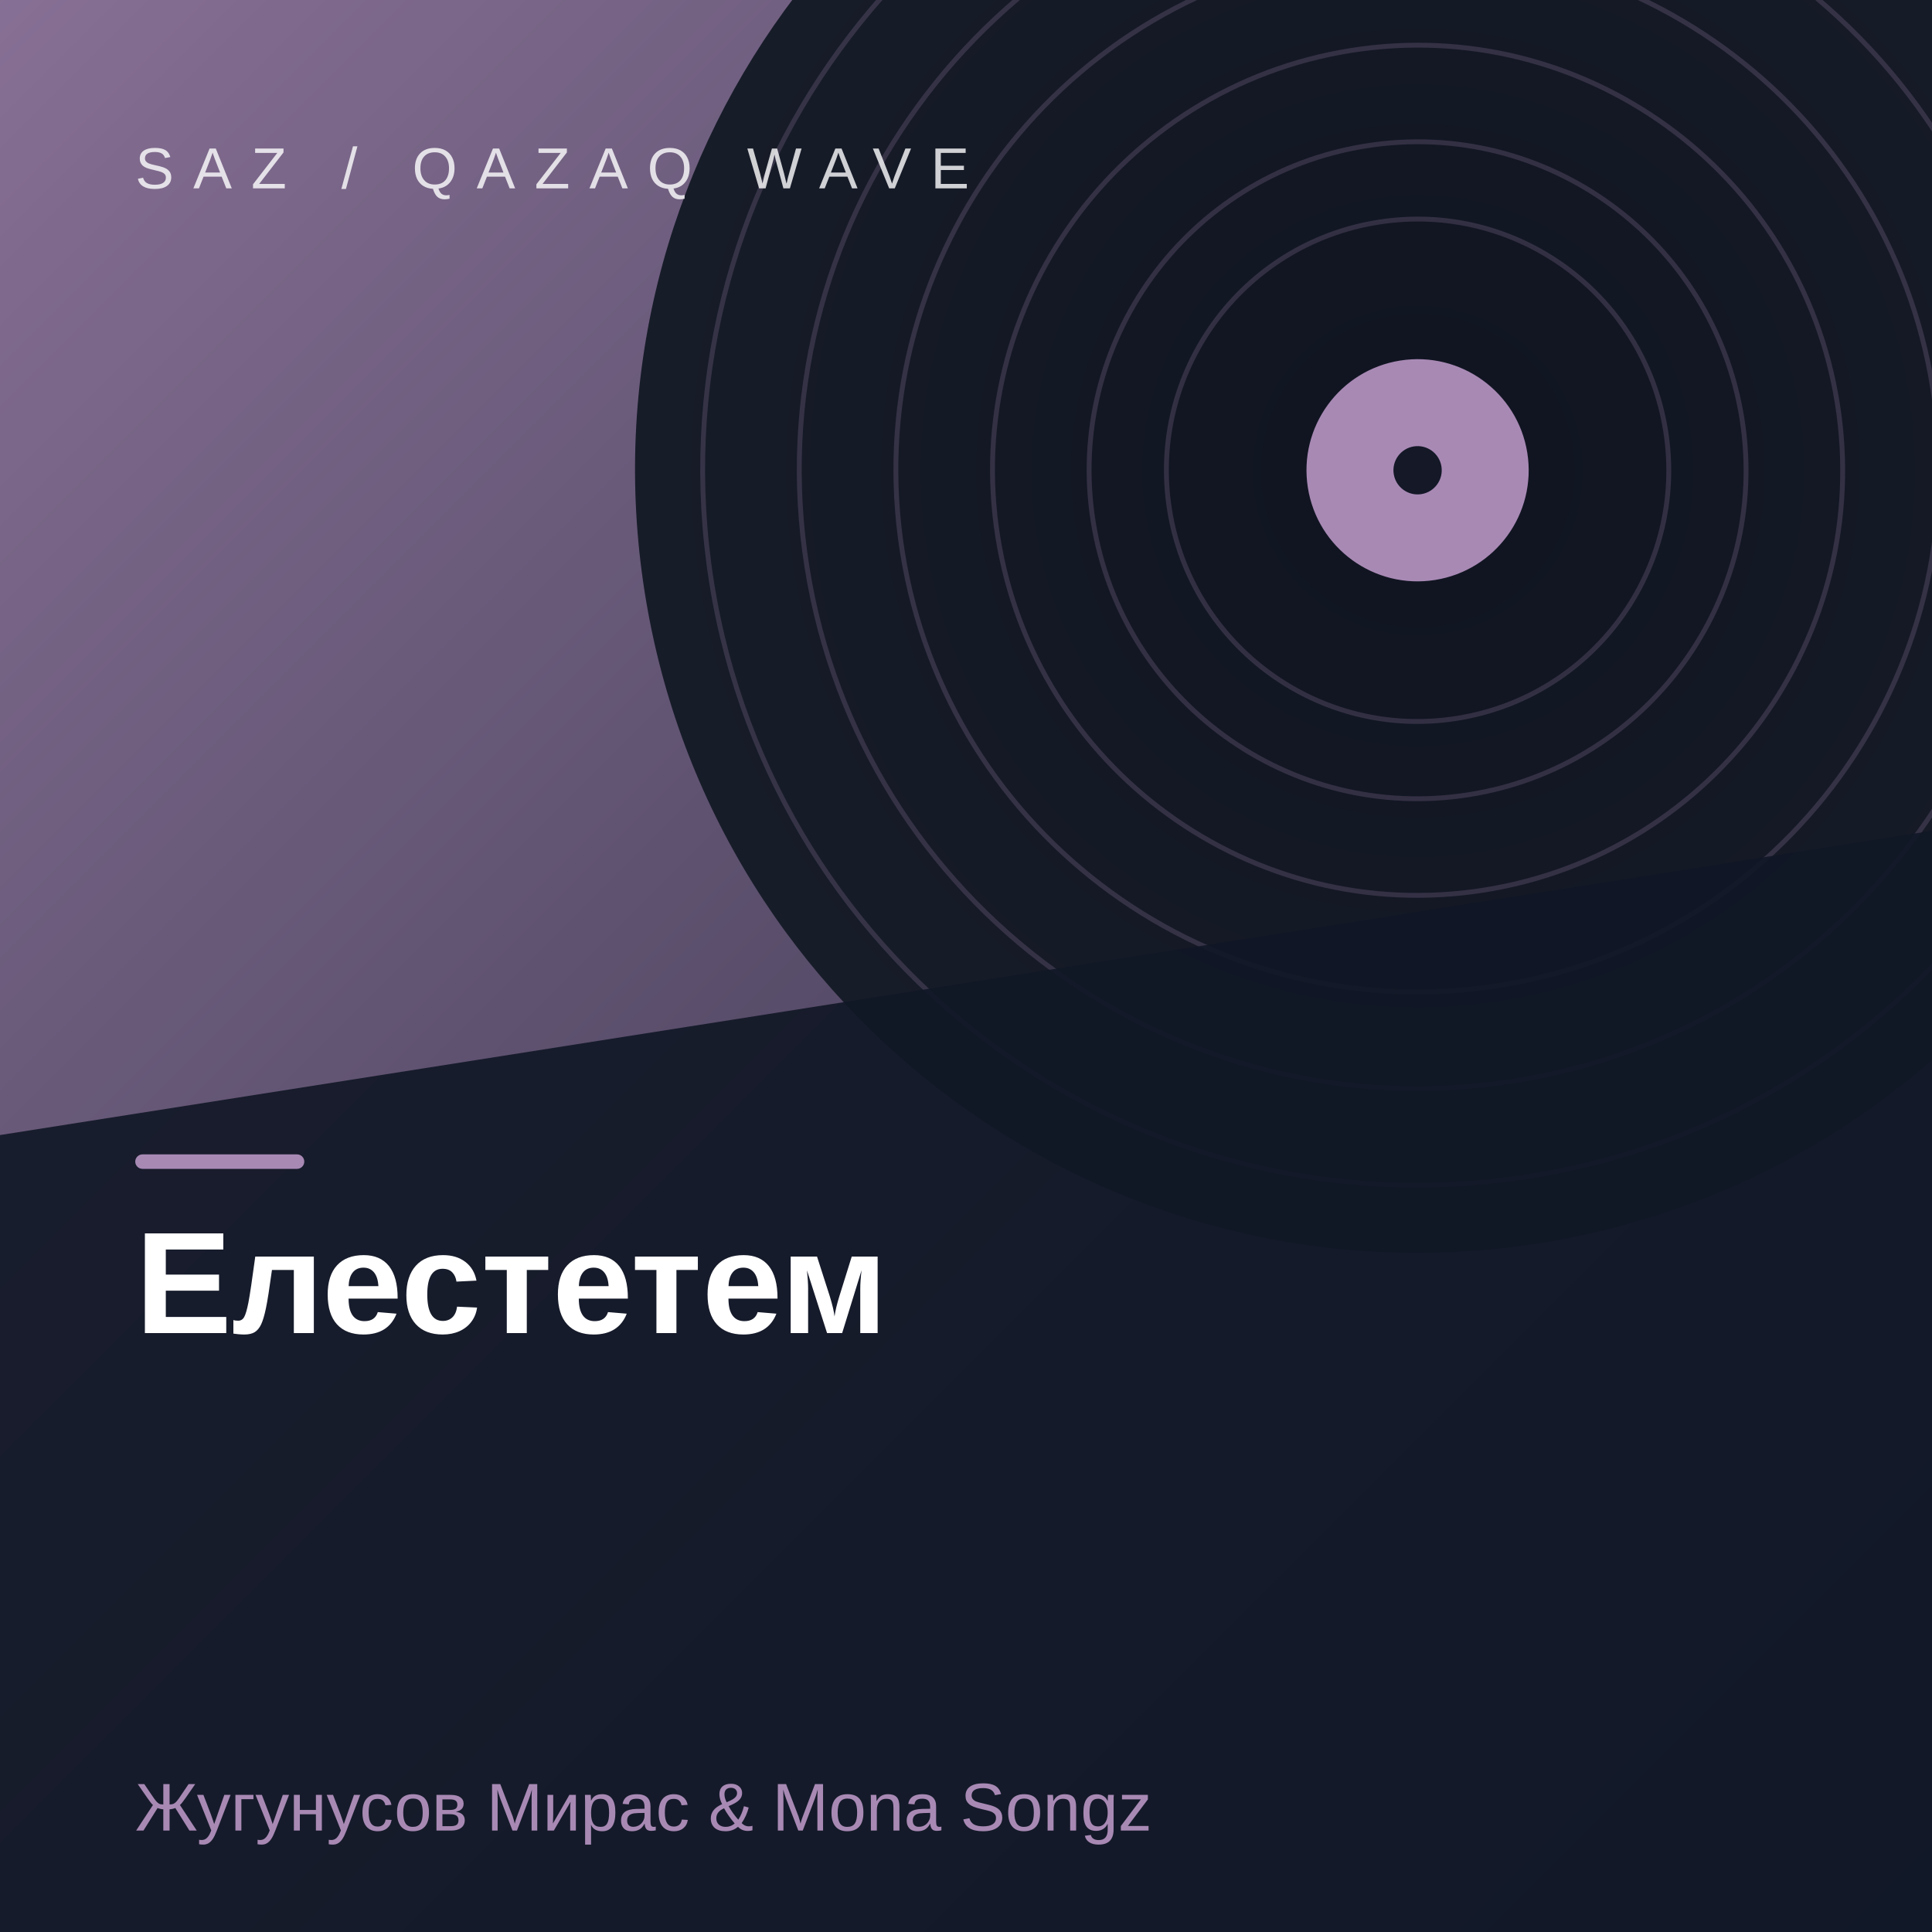
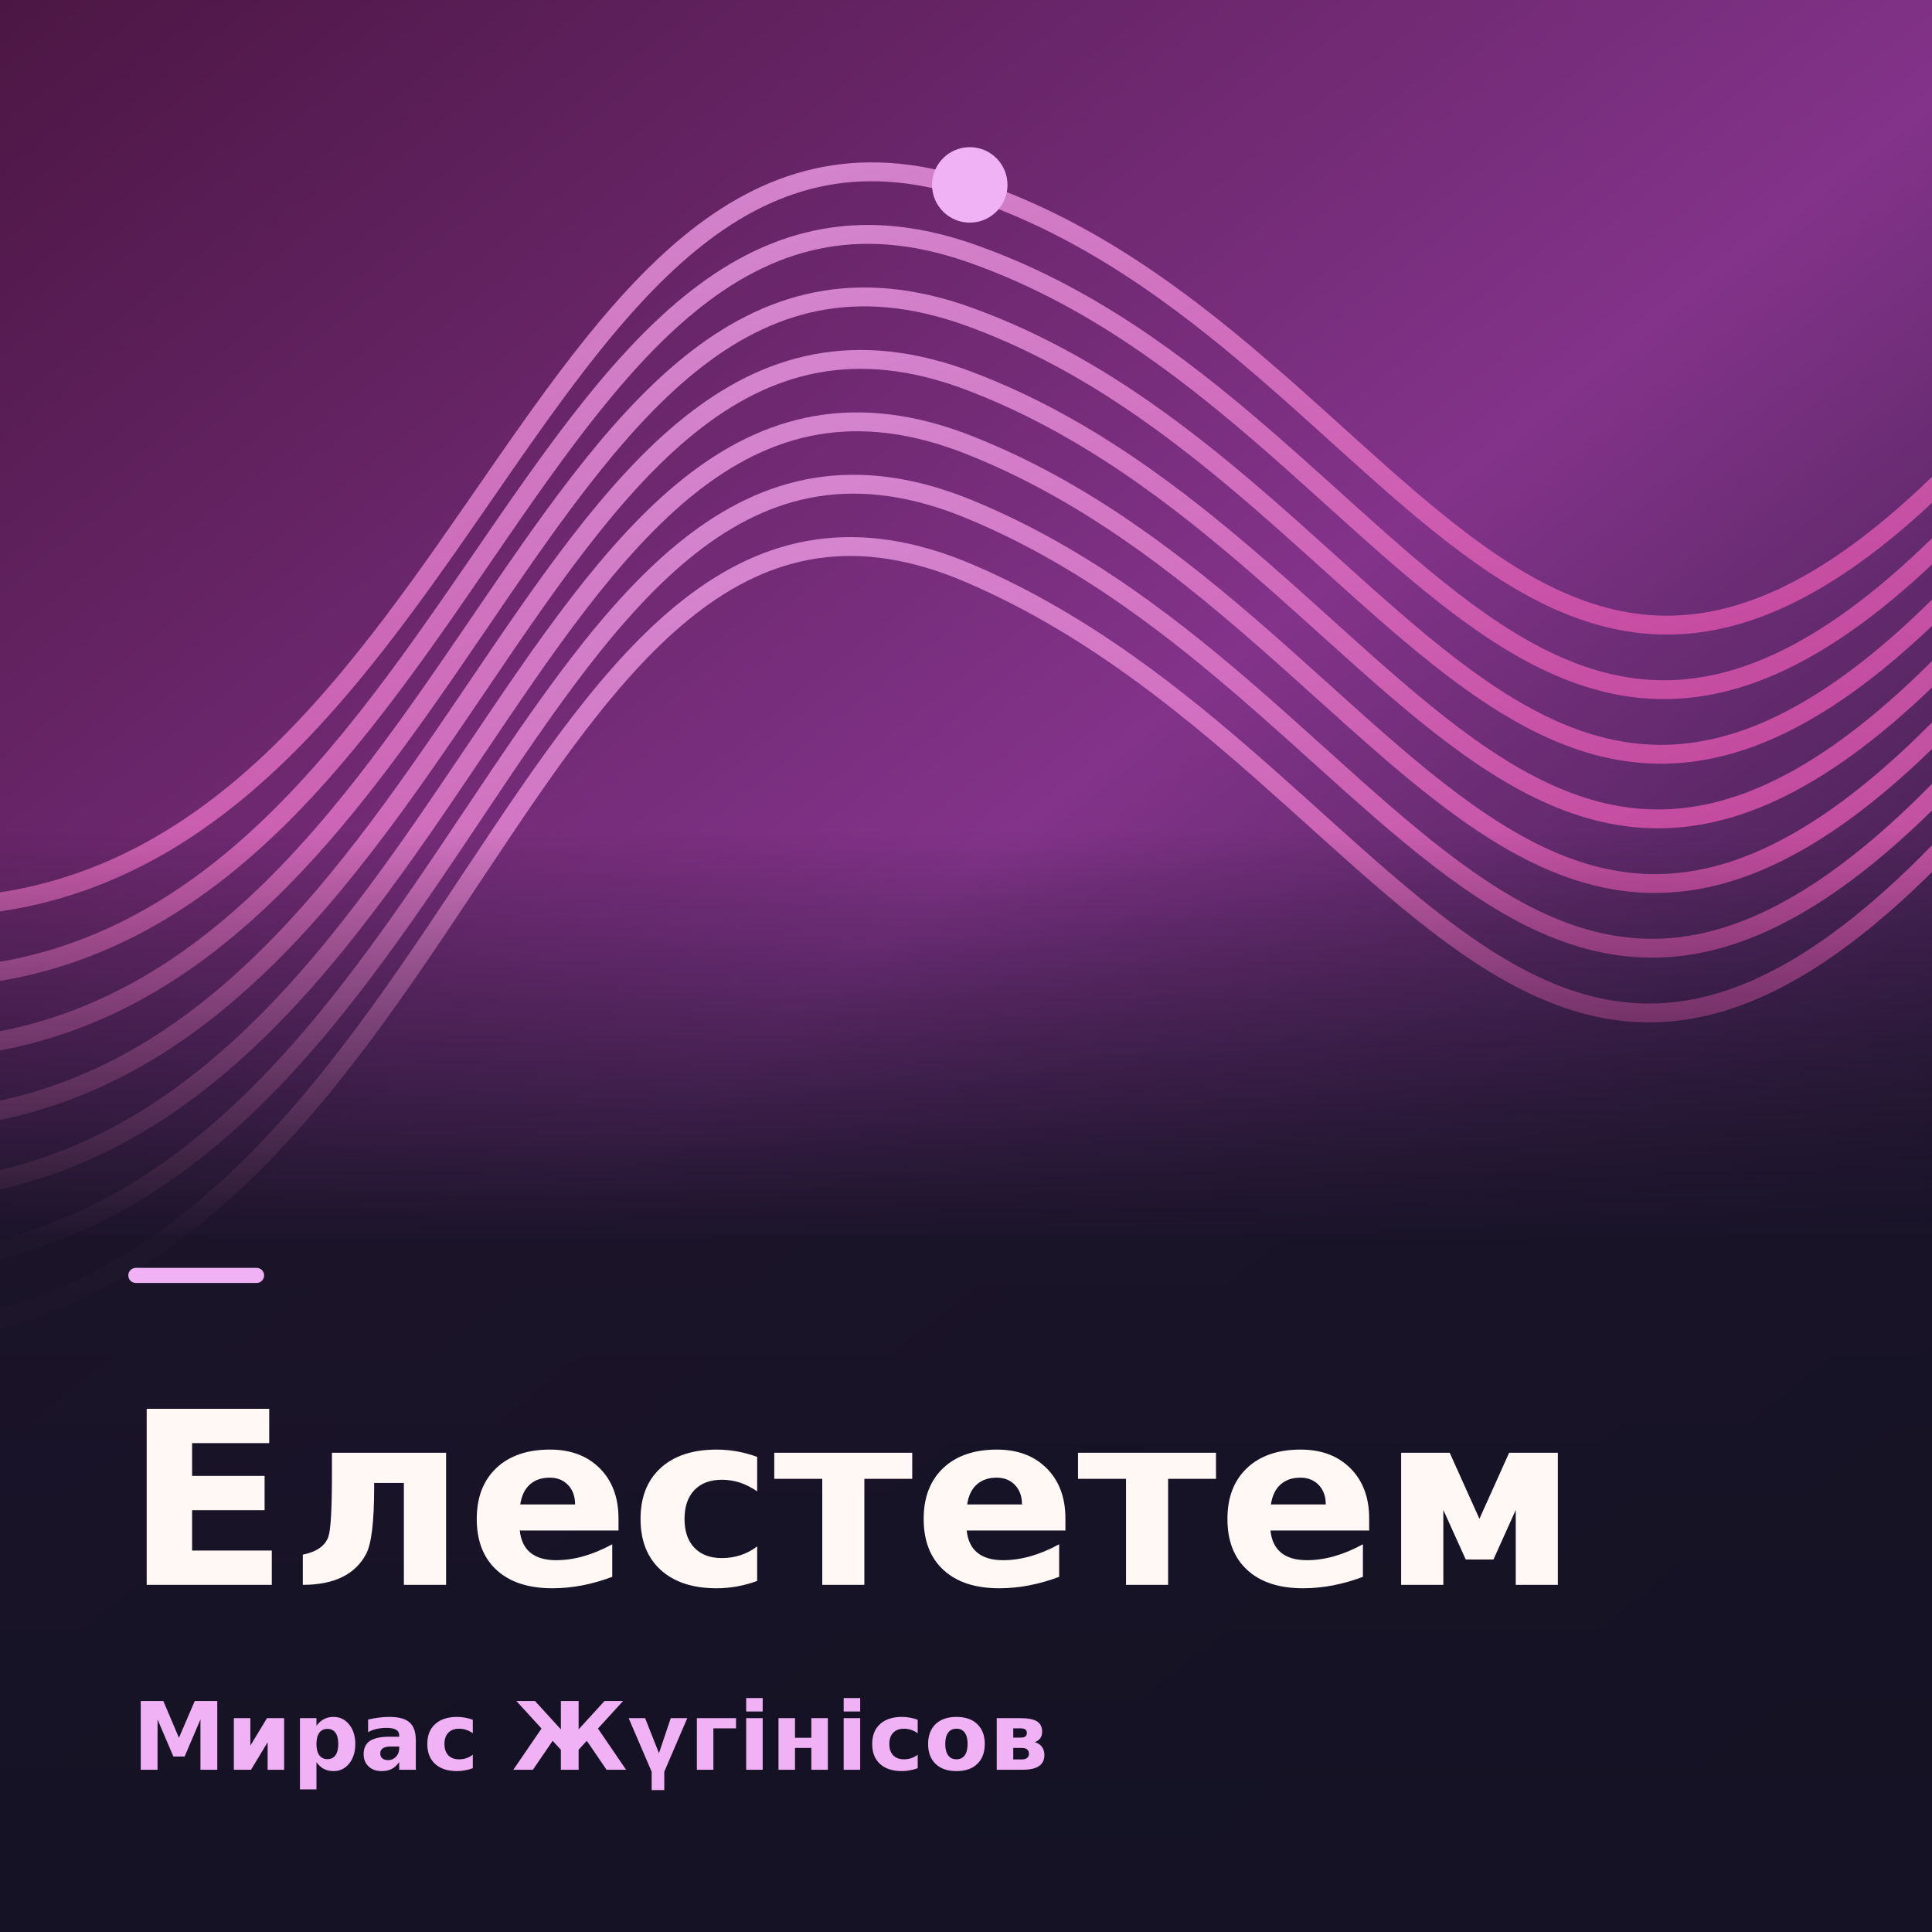
- <svg xmlns="http://www.w3.org/2000/svg" viewBox="0 0 400 400" role="img">
+ <svg xmlns="http://www.w3.org/2000/svg" width="512" height="512" viewBox="0 0 512 512" role="img">
  <defs>
-     <linearGradient id="g" x2="1" y2="1">
-       <stop stop-color="#a889b4" />
-       <stop offset="1" stop-color="#25283e" />
+     <linearGradient id="base" x2=".8" y2="1">
+       <stop stop-color="hsl(309 55% 19%)" />
+       <stop offset=".52" stop-color="hsl(295 46% 37%)" />
+       <stop offset="1" stop-color="#161427" />
    </linearGradient>
-     <radialGradient id="v">
-       <stop stop-color="#a889b4" />
-       <stop offset=".14" stop-color="#111522" />
-       <stop offset=".99" stop-color="#171c29" />
-     </radialGradient>
+     <linearGradient id="light" x2=".86" y2="1">
+       <stop stop-color="hsl(295 78% 83%)" />
+       <stop offset="1" stop-color="hsl(324 64% 52%)" />
+     </linearGradient>
+     <linearGradient id="ink" x2="0" y2="1">
+       <stop offset=".43" stop-color="#121224" stop-opacity="0" />
+       <stop offset=".64" stop-color="#171326" stop-opacity=".96" />
+       <stop offset="1" stop-color="#141224" />
+     </linearGradient>
  </defs>
-   <rect width="400" height="400" fill="#121726" />
-   <path d="M0 0H400V400H0Z" fill="url(#g)" opacity=".78" />
-   <g transform="rotate(-9 280 140)">
-     <circle cx="300" cy="100" r="162" fill="url(#v)" />
-     <g fill="none" stroke="#a889b4" opacity=".22">
-       <circle cx="300" cy="100" r="52" />
-       <circle cx="300" cy="100" r="68" />
-       <circle cx="300" cy="100" r="88" />
-       <circle cx="300" cy="100" r="108" />
-       <circle cx="300" cy="100" r="128" />
-       <circle cx="300" cy="100" r="148" />
-     </g>
-     <circle cx="300" cy="100" r="23" fill="#a889b4" />
-     <circle cx="300" cy="100" r="5" fill="#141827" />
+   <rect width="512" height="512" fill="url(#base)" />
+   <g fill="none" stroke="url(#light)" stroke-width="5" opacity=".82">
+     <path d="M-30 240 C124 252 136 10 257 50 S411 262 546 92" />
+     <path d="M-30 259 C124 268 136 25 257 67 S411 279 546 108" />
+     <path d="M-30 278 C124 284 136 40 257 84 S411 296 546 124" />
+     <path d="M-30 297 C124 300 136 55 257 101 S411 313 546 140" />
+     <path d="M-30 316 C124 316 136 70 257 118 S411 330 546 156" />
+     <path d="M-30 335 C124 332 136 85 257 135 S411 347 546 172" />
+     <path d="M-30 354 C124 348 136 100 257 152 S411 364 546 188" />
  </g>
-   <path d="M0 235L400 172V400H0Z" fill="#101625" opacity=".9" />
-   <text x="28" y="39" fill="#fff" opacity=".8" font-family="Arial,sans-serif" font-size="12" letter-spacing="4">SAZ / QAZAQ WAVE</text>
-   <rect x="28" y="239" width="35" height="3" rx="1.5" fill="#a889b4" />
-   <g fill="#fff" font-family="Segoe UI,Arial,sans-serif" font-weight="700" font-size="30">
-     <text x="28" y="276">Елестетем</text>
+   <circle cx="257" cy="49" r="10" fill="hsl(295 78% 83%)" />
+   <rect width="512" height="512" fill="url(#ink)" />
+   <rect x="34" y="336" width="36" height="4" rx="2" fill="hsl(295 78% 83%)" />
+   <g fill="#fff8f5" font-family="Segoe UI, DejaVu Sans, Arial, sans-serif" font-size="64" font-weight="700">
+     <text x="33" y="420">Елестетем</text>
  </g>
-   <text x="28" y="379" fill="#a889b4" font-family="Segoe UI,Arial,sans-serif" font-size="14">Жугунусов Мирас &amp; Mona Songz</text>
+   <text x="35" y="469" fill="hsl(295 78% 83%)" font-family="Segoe UI, DejaVu Sans, Arial, sans-serif" font-size="25" font-weight="600">Мирас Жүгінісов</text>
</svg>
